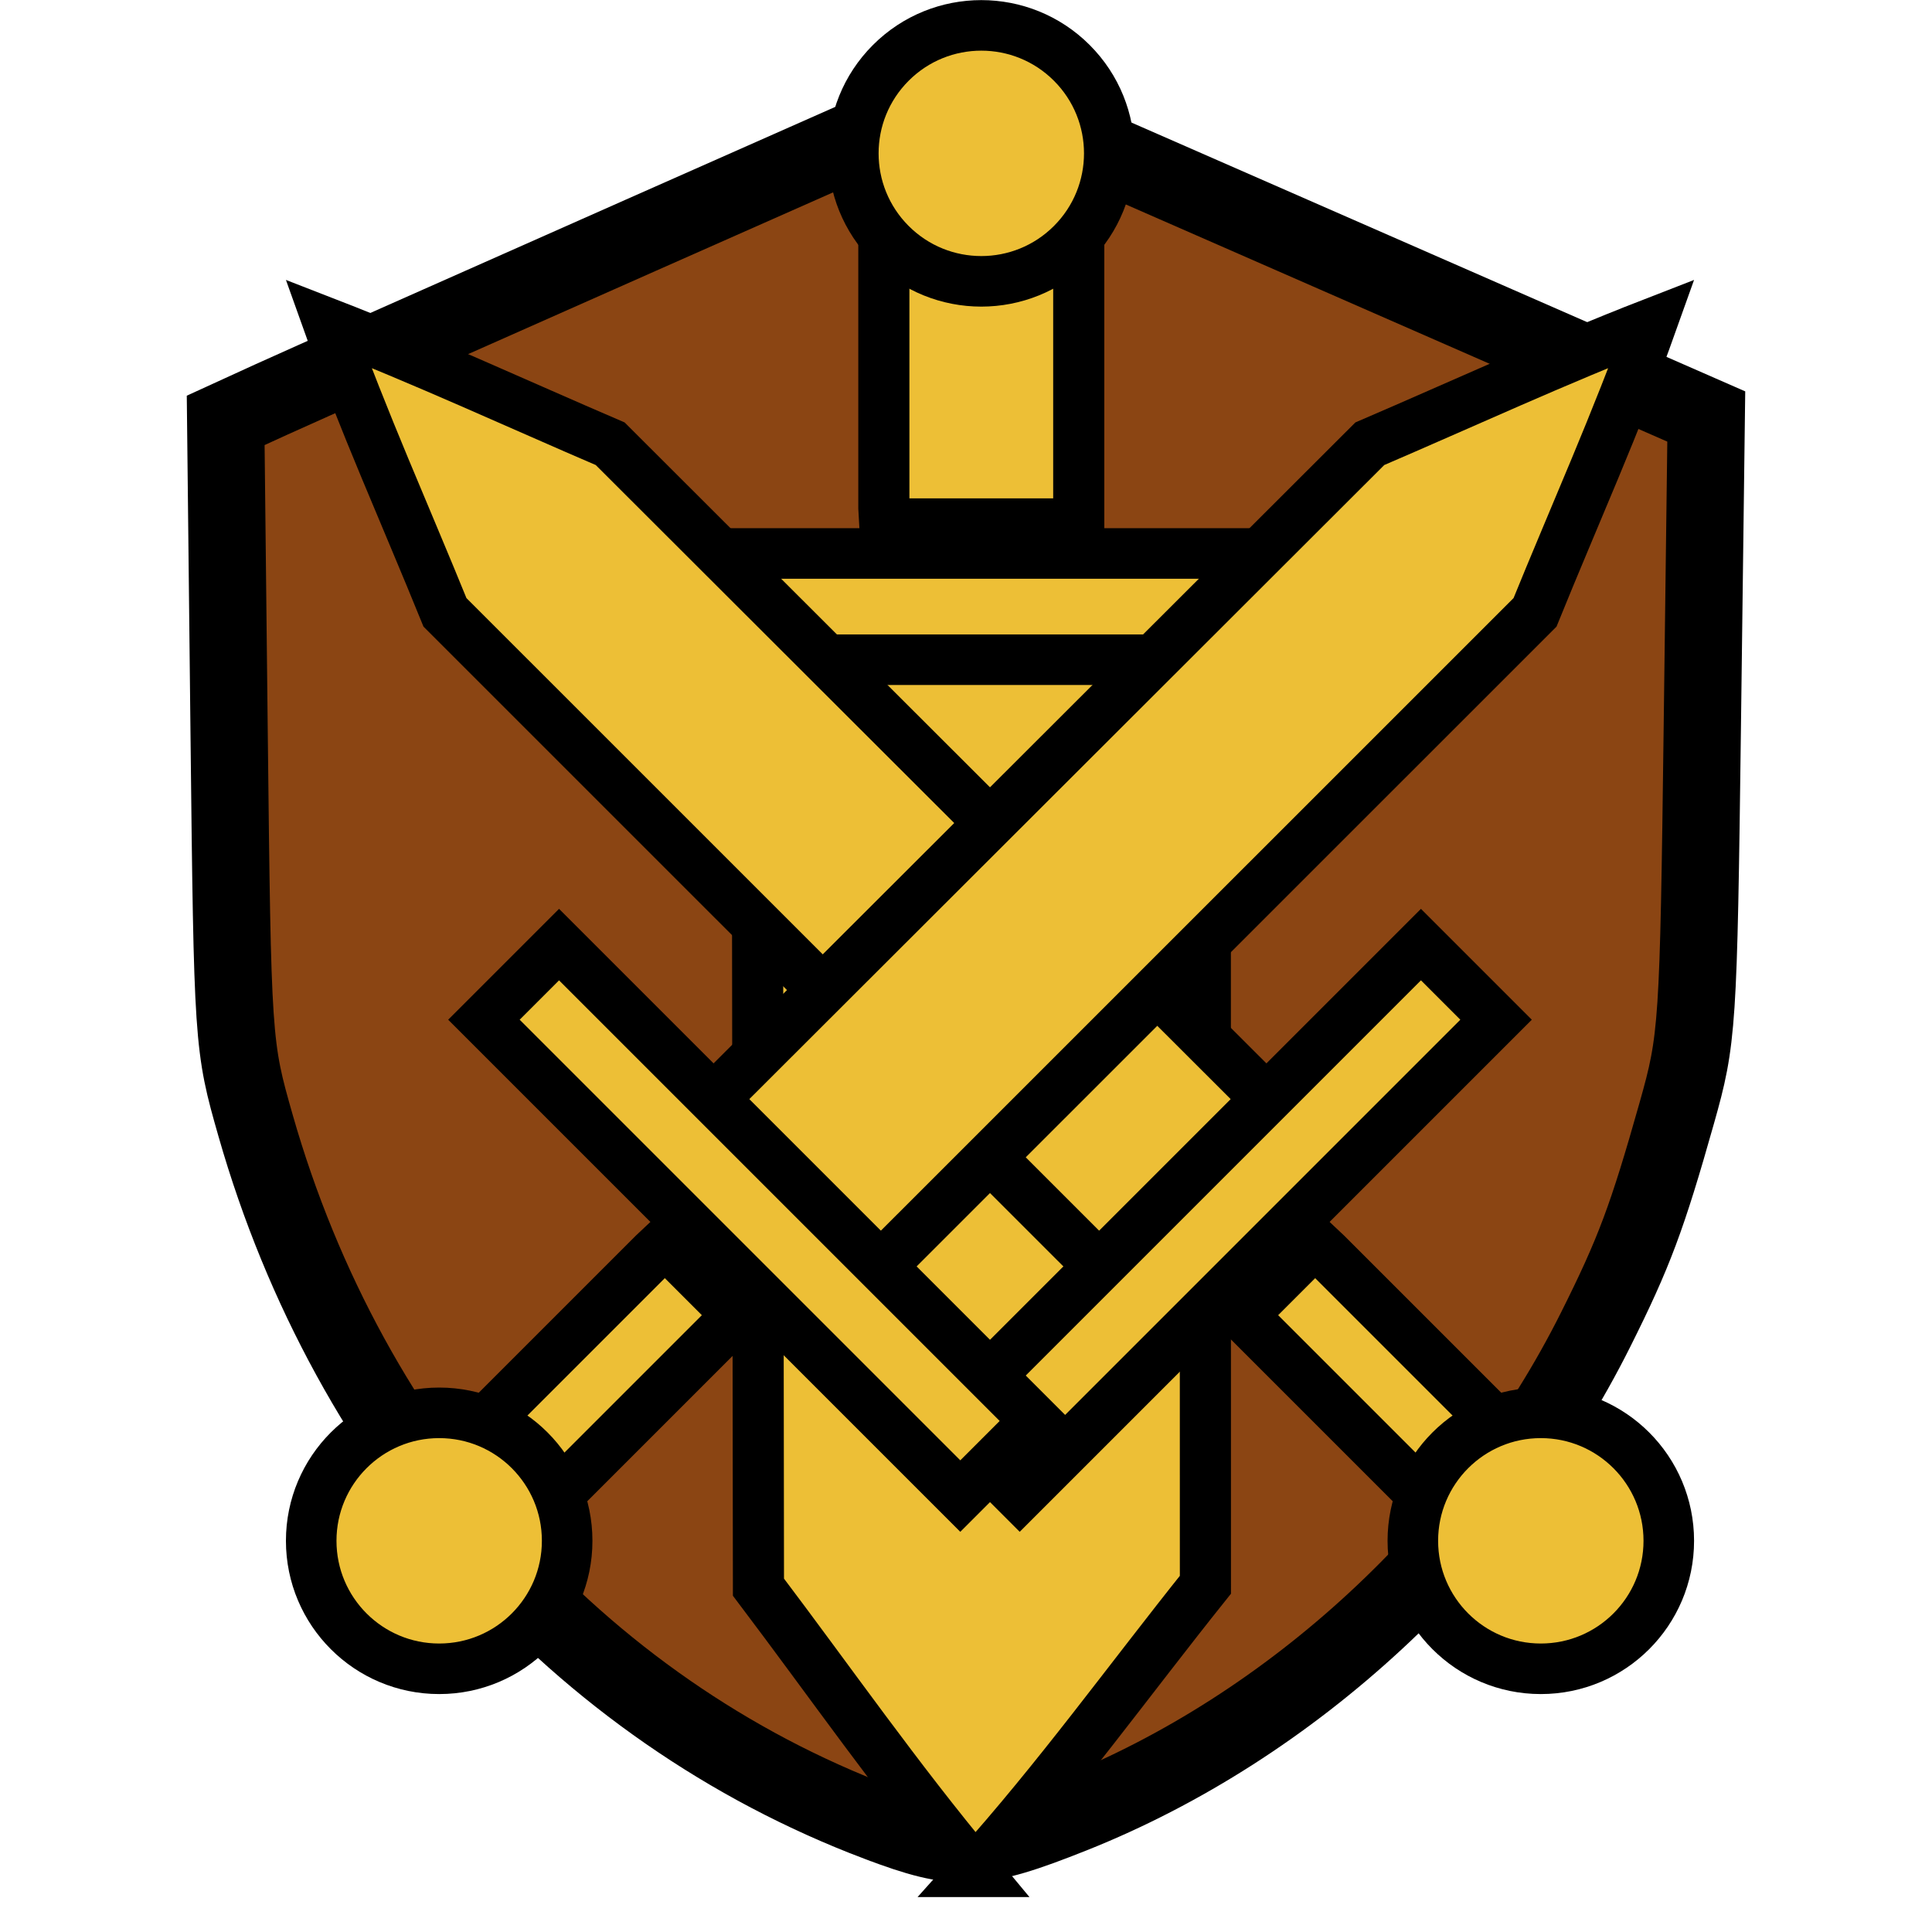
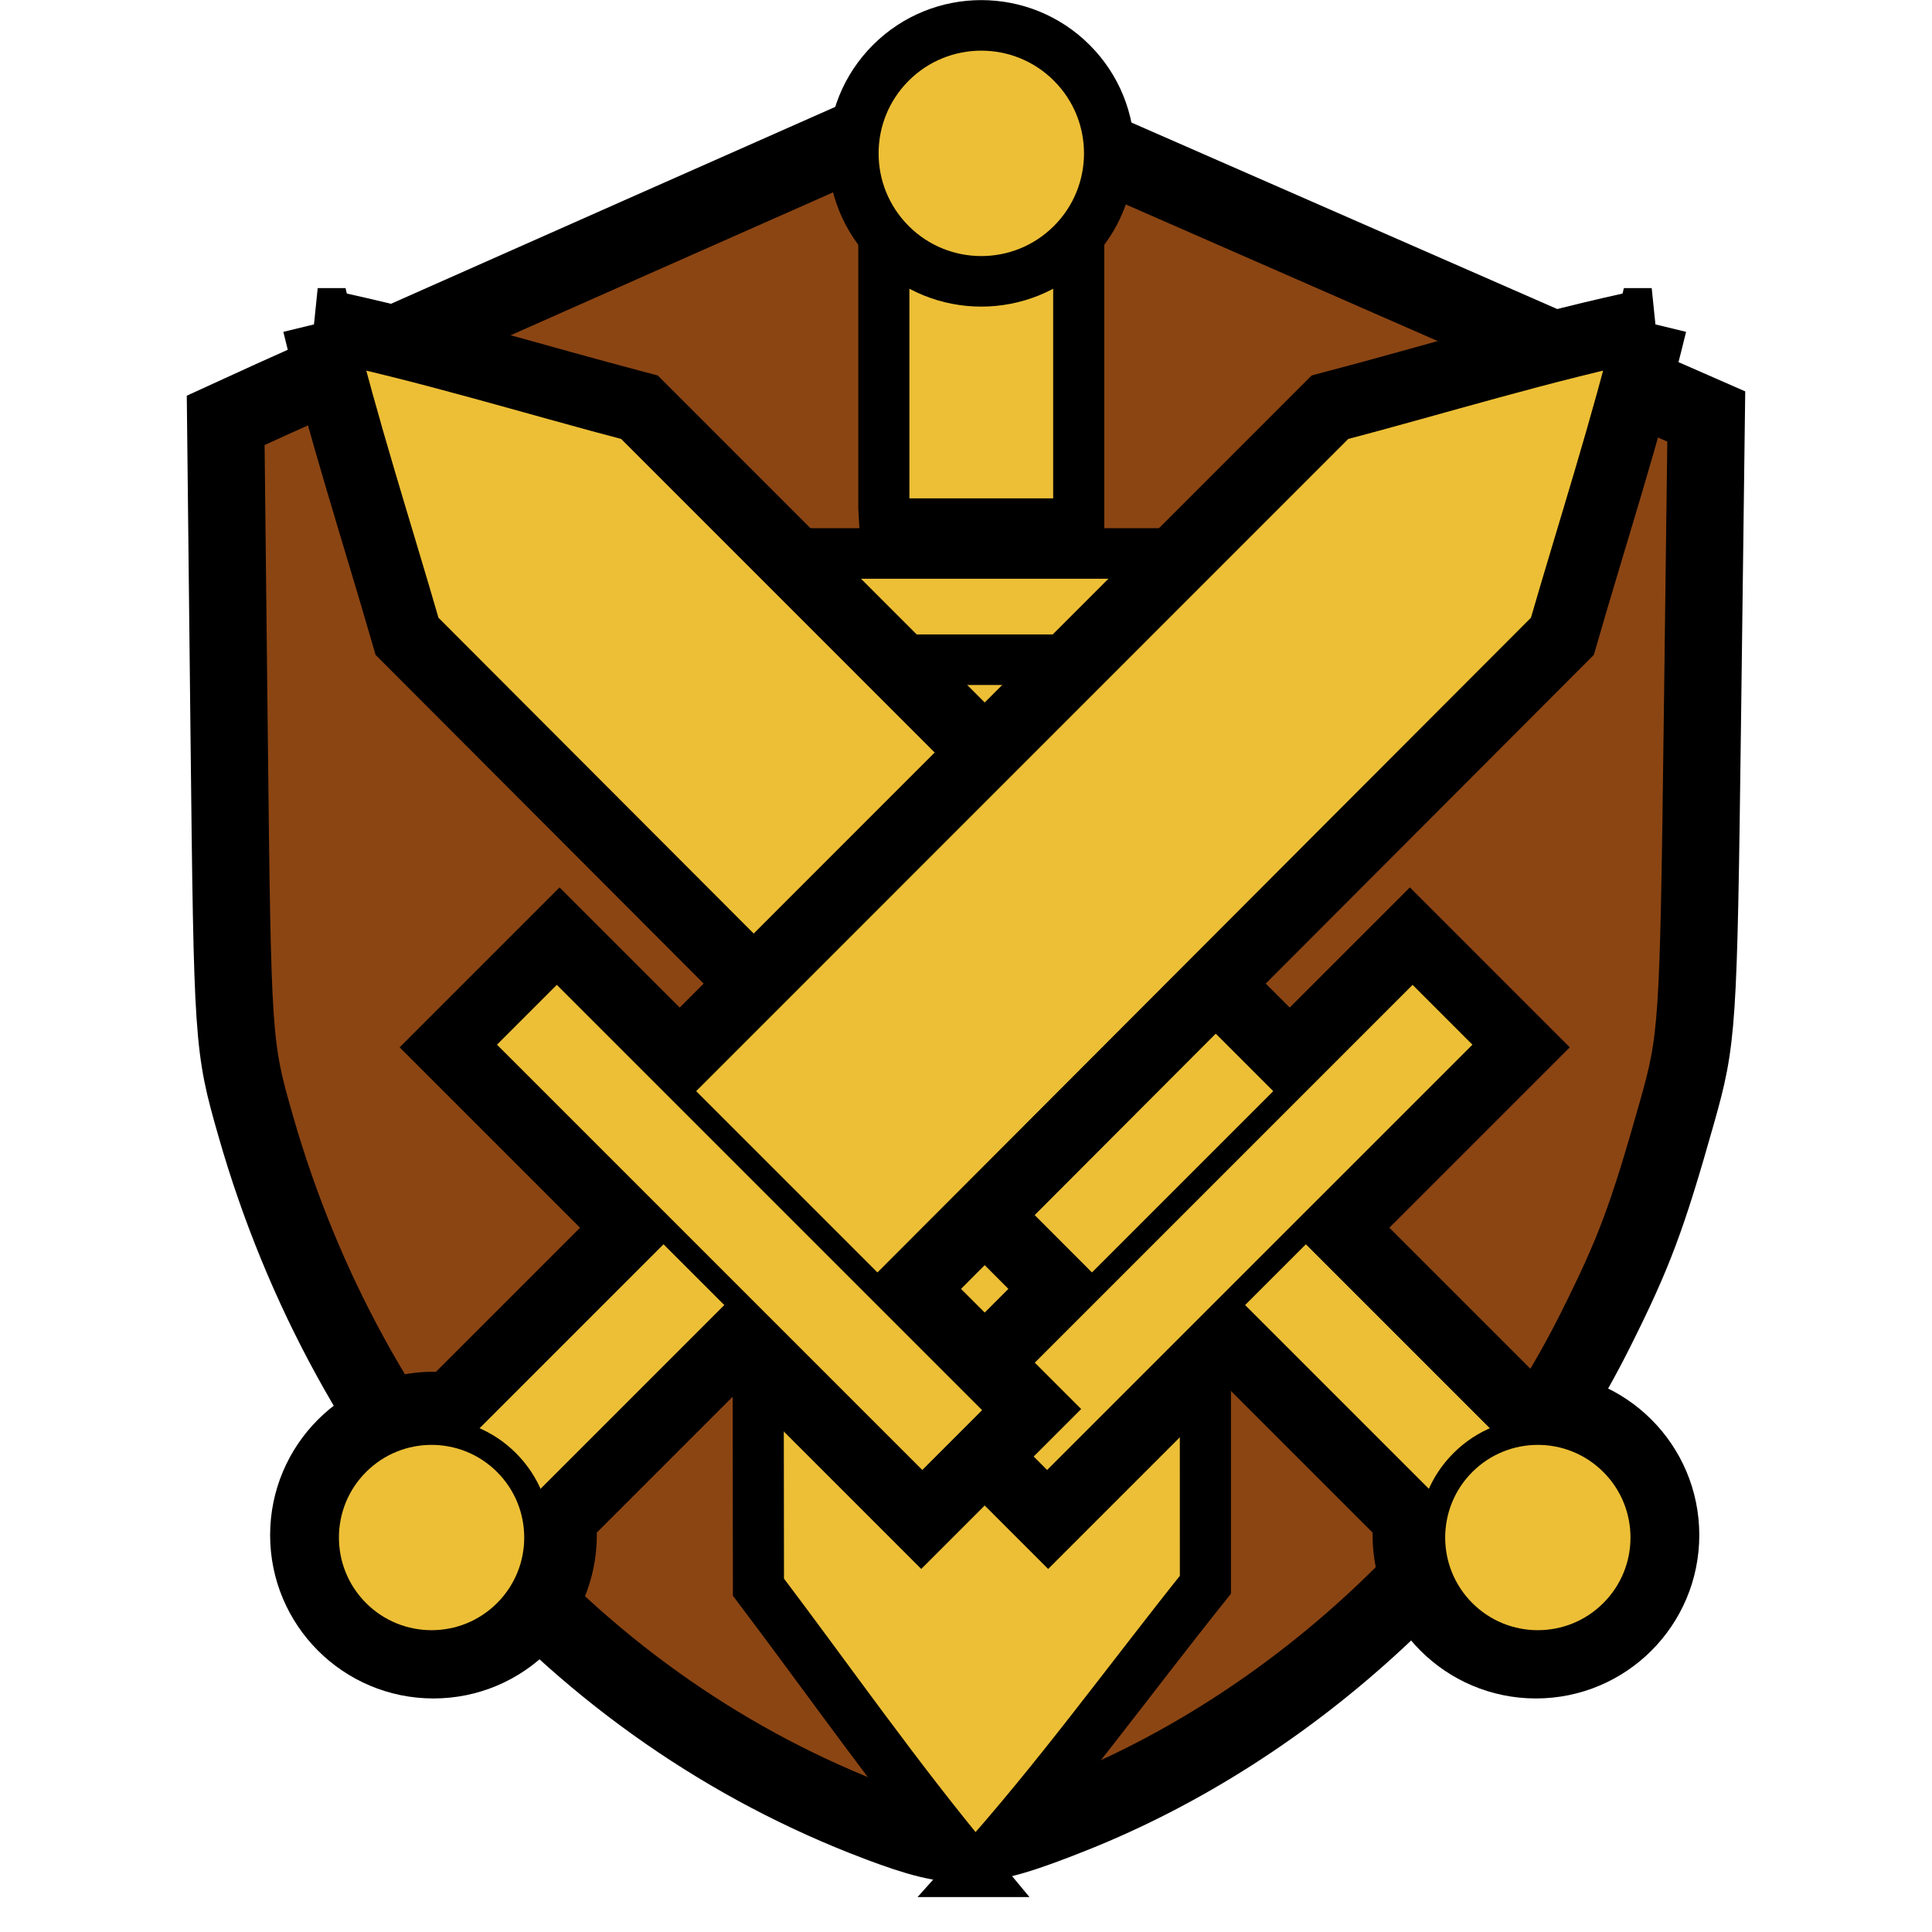
<svg xmlns="http://www.w3.org/2000/svg" enable-background="new 0 0 1000 1000" height="100mm" viewBox="0 0 377.953 377.953" width="100mm">
  <g stroke="#000">
    <path d="m171.756 356.554c-58.555-22.14-103.469-72.43-121.745-136.319-4.474-15.639-4.522-16.359-5.188-76.891l-.672-61.105 8.851-4.05c4.868-2.227 37.402-16.692 72.299-32.143l63.448-28.093 72.522 31.762 72.522 31.762-.772 60.655c-.748 58.736-.906 61.128-4.996 75.611-5.781 20.469-8.373 27.388-15.878 42.382-21.258 42.472-59.23 77.651-102.365 94.835-18.249 7.27-22.537 7.45-38.024 1.594z" fill="#8b4513" stroke-width="15.118" />
    <g fill="#edbf36">
      <path d="m172.906 99.355v-66.003l28.007 0h5.692 4.427v69.141h-37.947z" stroke-width="10" />
      <path d="m190.714 366.12c-15.256-18.288-28.309-37.069-42.34-55.628-.079-62.618-.16-125.237-.241-187.855 29.218-.019 58.436-.038 87.653-.056.008 62.48.017 124.959.026 187.439-14.961 18.7-28.723 37.872-45.099 56.1z" stroke-linecap="square" stroke-width="10" />
      <path d="m126.074 129.058h131.791v-20.784h-131.791z" stroke-linecap="square" stroke-width="9.889" />
      <circle cx="156.957" cy="114.529" r="25.036" stroke-linecap="square" stroke-width="9.889" transform="matrix(.7071068 .7071068 .7071068 -.7071068 0 0)" />
-       <g stroke-width="31.362" transform="matrix(-.222958 .222958 .222958 .222958 190.1832 -32.77477)">
-         <path d="m468.071 778.988v209.327l46.91-0h9.534 7.415l0-219.28h-63.559z" />
-         <g stroke-linecap="square">
-           <path d="m497.897-67.054c-25.553 57.999-47.417 117.564-70.918 176.423-.133 198.593-.267 397.186-.403 595.779 48.939.06 97.877.119 146.816.177.013-198.153.028-396.306.044-594.459-25.059-59.306-48.109-120.111-75.539-177.92z" />
-           <path d="m291.014 684.783h417.972v65.917h-417.972z" />
-           <circle cx="-352.804" cy="1059.911" r="79.4" transform="matrix(.7071068 -.7071068 .7071068 .7071068 0 0)" />
+       <g transform="matrix(-.7071068 .7071068 .7071068 .7071068 188.0223 -79.393)">
+         <path d="m189.893 11.885c-11.958 18.228-22.006 37.4-32.93 56.1.007 59.968.014 119.936.019 179.904h-33.242v30.402h49.91v49.955a25.036 25.036 0 0 0 -2.377 2.055 25.036 25.036 0 0 0 0 35.406 25.036 25.036 0 0 0 35.406 0 25.036 25.036 0 0 0 0-35.406 25.036 25.036 0 0 0 -2.377-2.064v-49.945h49.91v-30.402h-33.236c-.057-60.125-.112-120.25-.168-180.375-10.245-18.559-19.776-37.341-30.916-55.629z" stroke-width="13.842" />
+         <g stroke-linejoin="round">
+           <path d="m127.635 252.54h122.237v21.126h-122.237z" stroke-width="4.574" />
+           <circle cx="189.05" cy="348.603" r="20.737" stroke-width="5.223" />
        </g>
      </g>
-       <g stroke-width="31.362" transform="matrix(.222958 .222958 -.222958 .222958 197.159 -32.77477)">
-         <path d="m468.071 778.988v209.327l46.91-0h9.534 7.415l0-219.28h-63.559z" />
-         <g stroke-linecap="square">
-           <path d="m497.897-67.054c-25.553 57.999-47.417 117.564-70.918 176.423-.133 198.593-.267 397.186-.403 595.779 48.939.06 97.877.119 146.816.177.013-198.153.028-396.306.044-594.459-25.059-59.306-48.109-120.111-75.539-177.92z" />
-           <path d="m291.014 684.783h417.972v65.917h-417.972z" />
-           <circle cx="-352.804" cy="1059.911" r="79.4" transform="matrix(.7071068 -.7071068 .7071068 .7071068 0 0)" />
+       <g transform="matrix(.7071068 .7071068 -.7071068 .7071068 197.2492 -79.393)">
+         <path d="m189.893 11.885c-11.958 18.228-22.006 37.4-32.93 56.1.007 59.968.014 119.936.019 179.904h-33.242v30.402h49.91v49.955a25.036 25.036 0 0 0 -2.377 2.055 25.036 25.036 0 0 0 0 35.406 25.036 25.036 0 0 0 35.406 0 25.036 25.036 0 0 0 0-35.406 25.036 25.036 0 0 0 -2.377-2.064v-49.945h49.91v-30.402h-33.236c-.057-60.125-.112-120.25-.168-180.375-10.245-18.559-19.776-37.341-30.916-55.629z" stroke-width="13.842" />
+         <g stroke-linejoin="round">
+           <path d="m127.635 252.54h122.237v21.126h-122.237z" stroke-width="4.574" />
+           <circle cx="189.05" cy="348.603" r="20.737" stroke-width="5.223" />
        </g>
      </g>
    </g>
  </g>
</svg>
